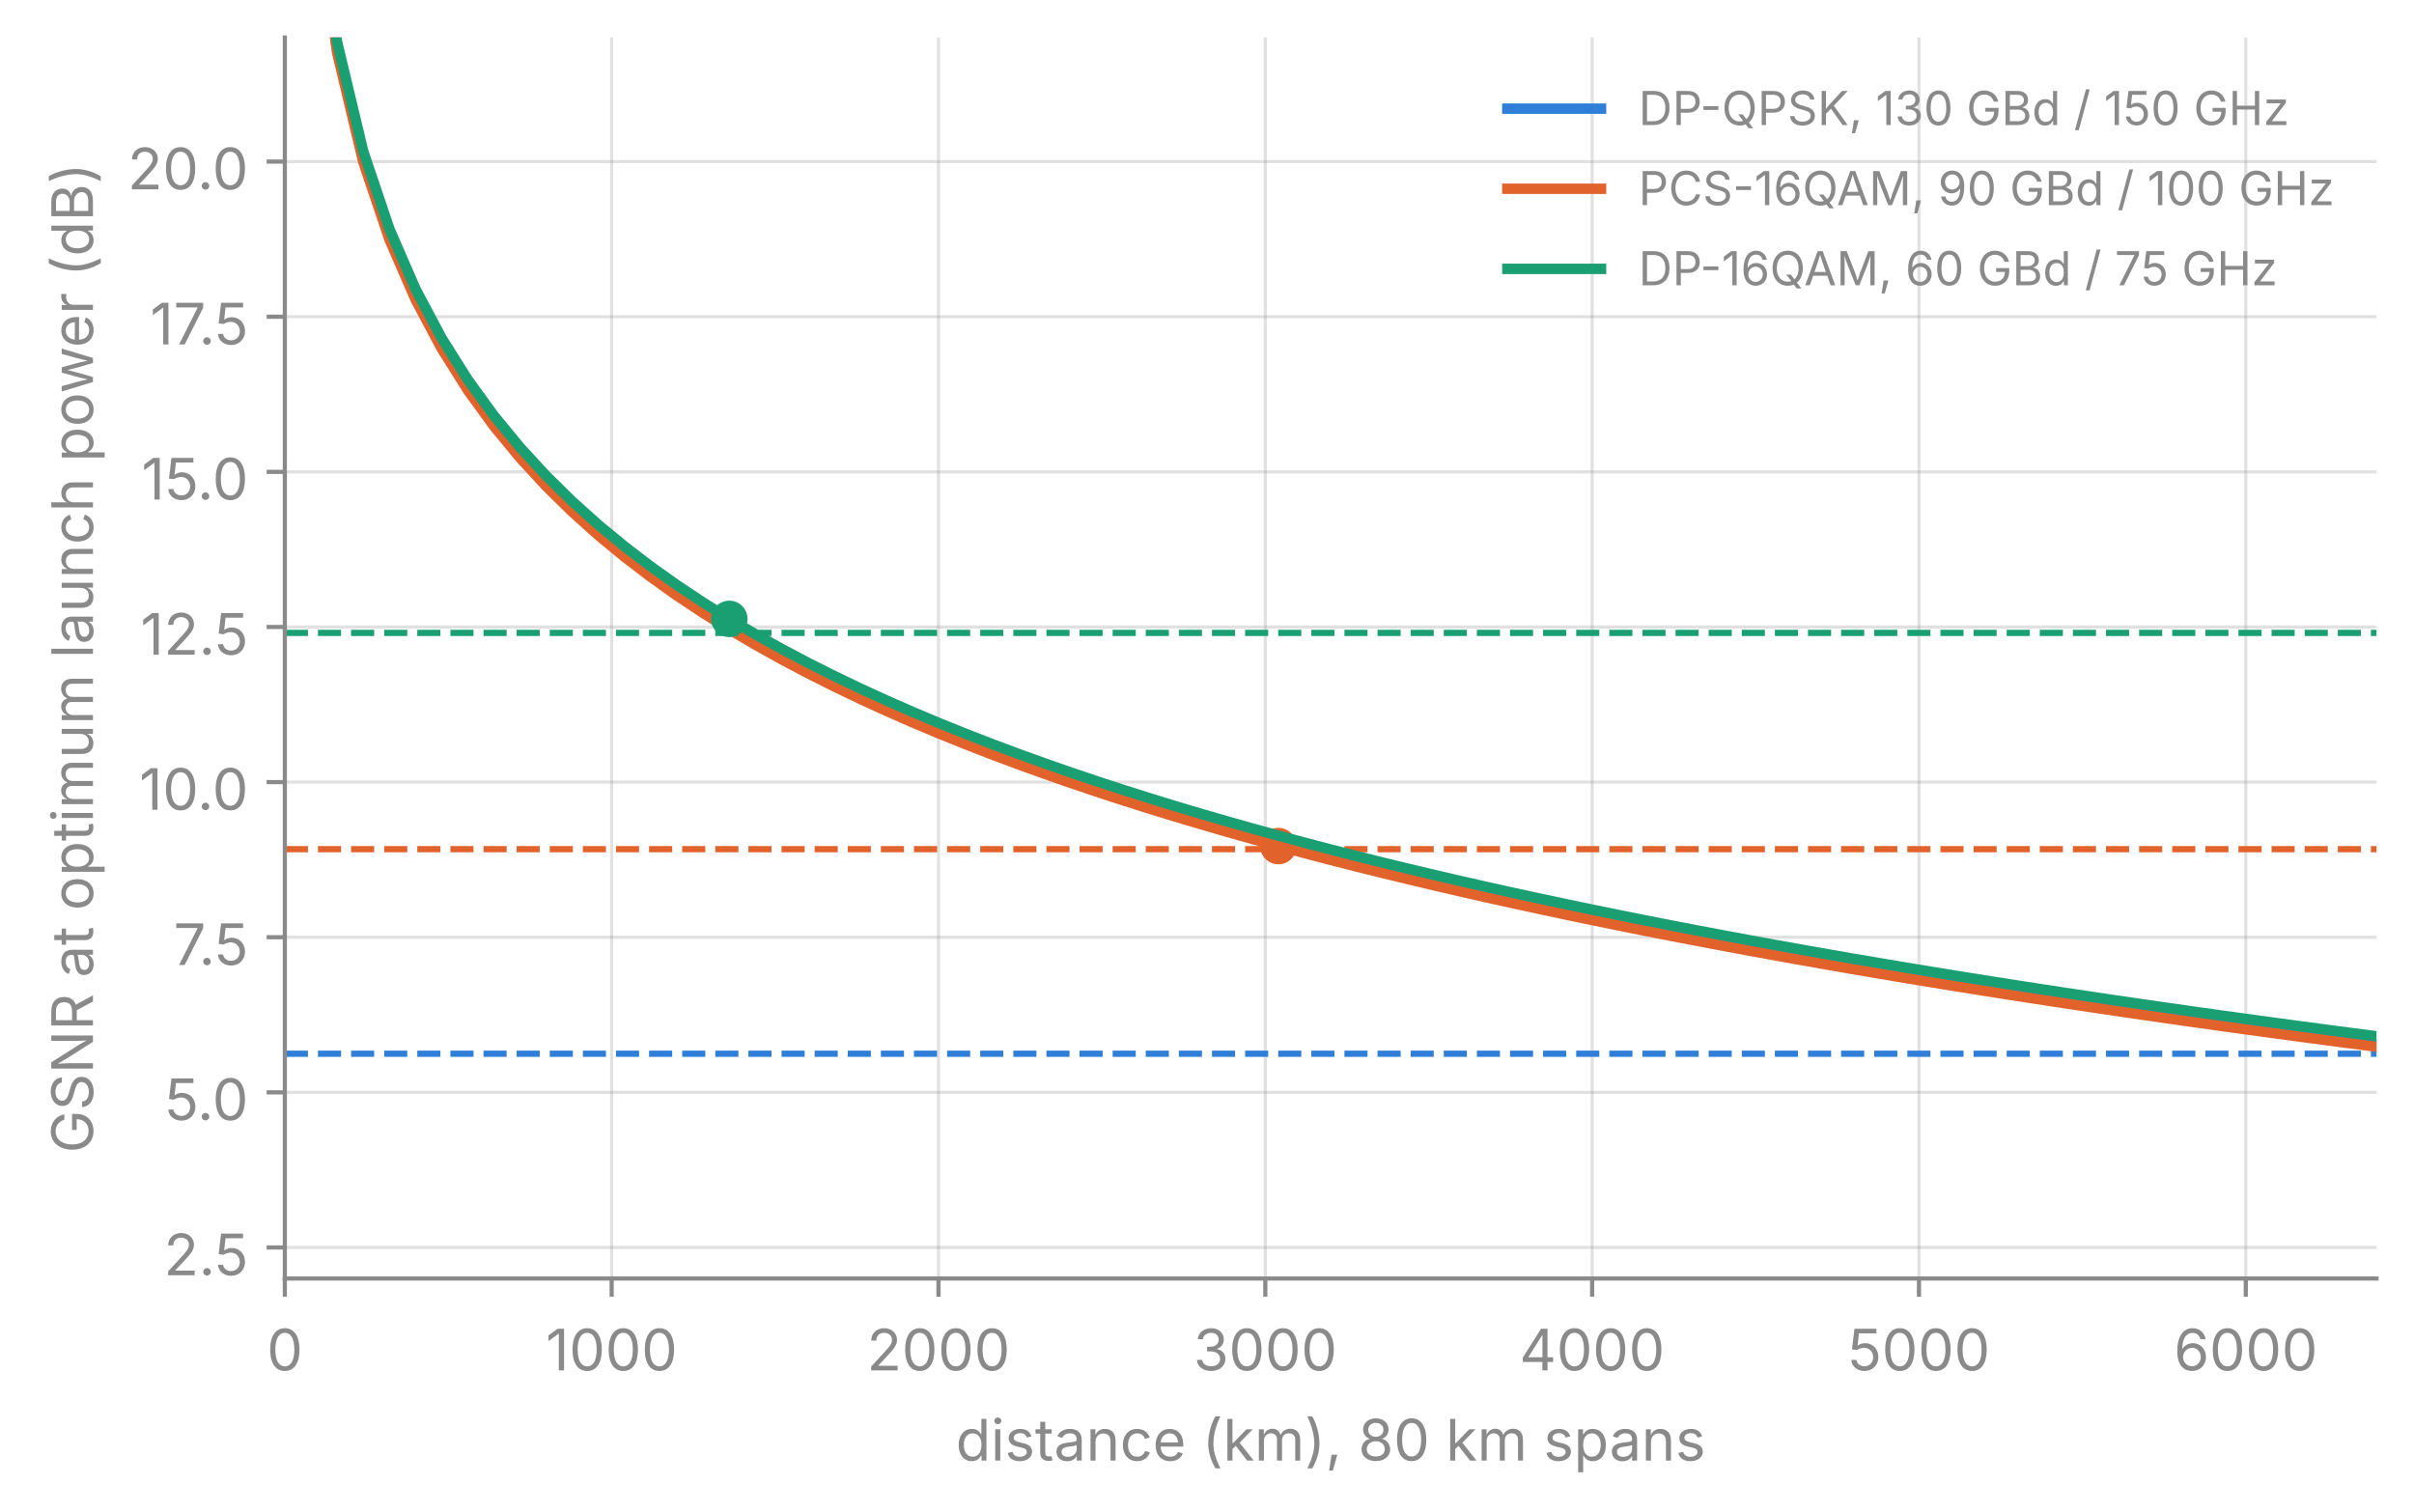
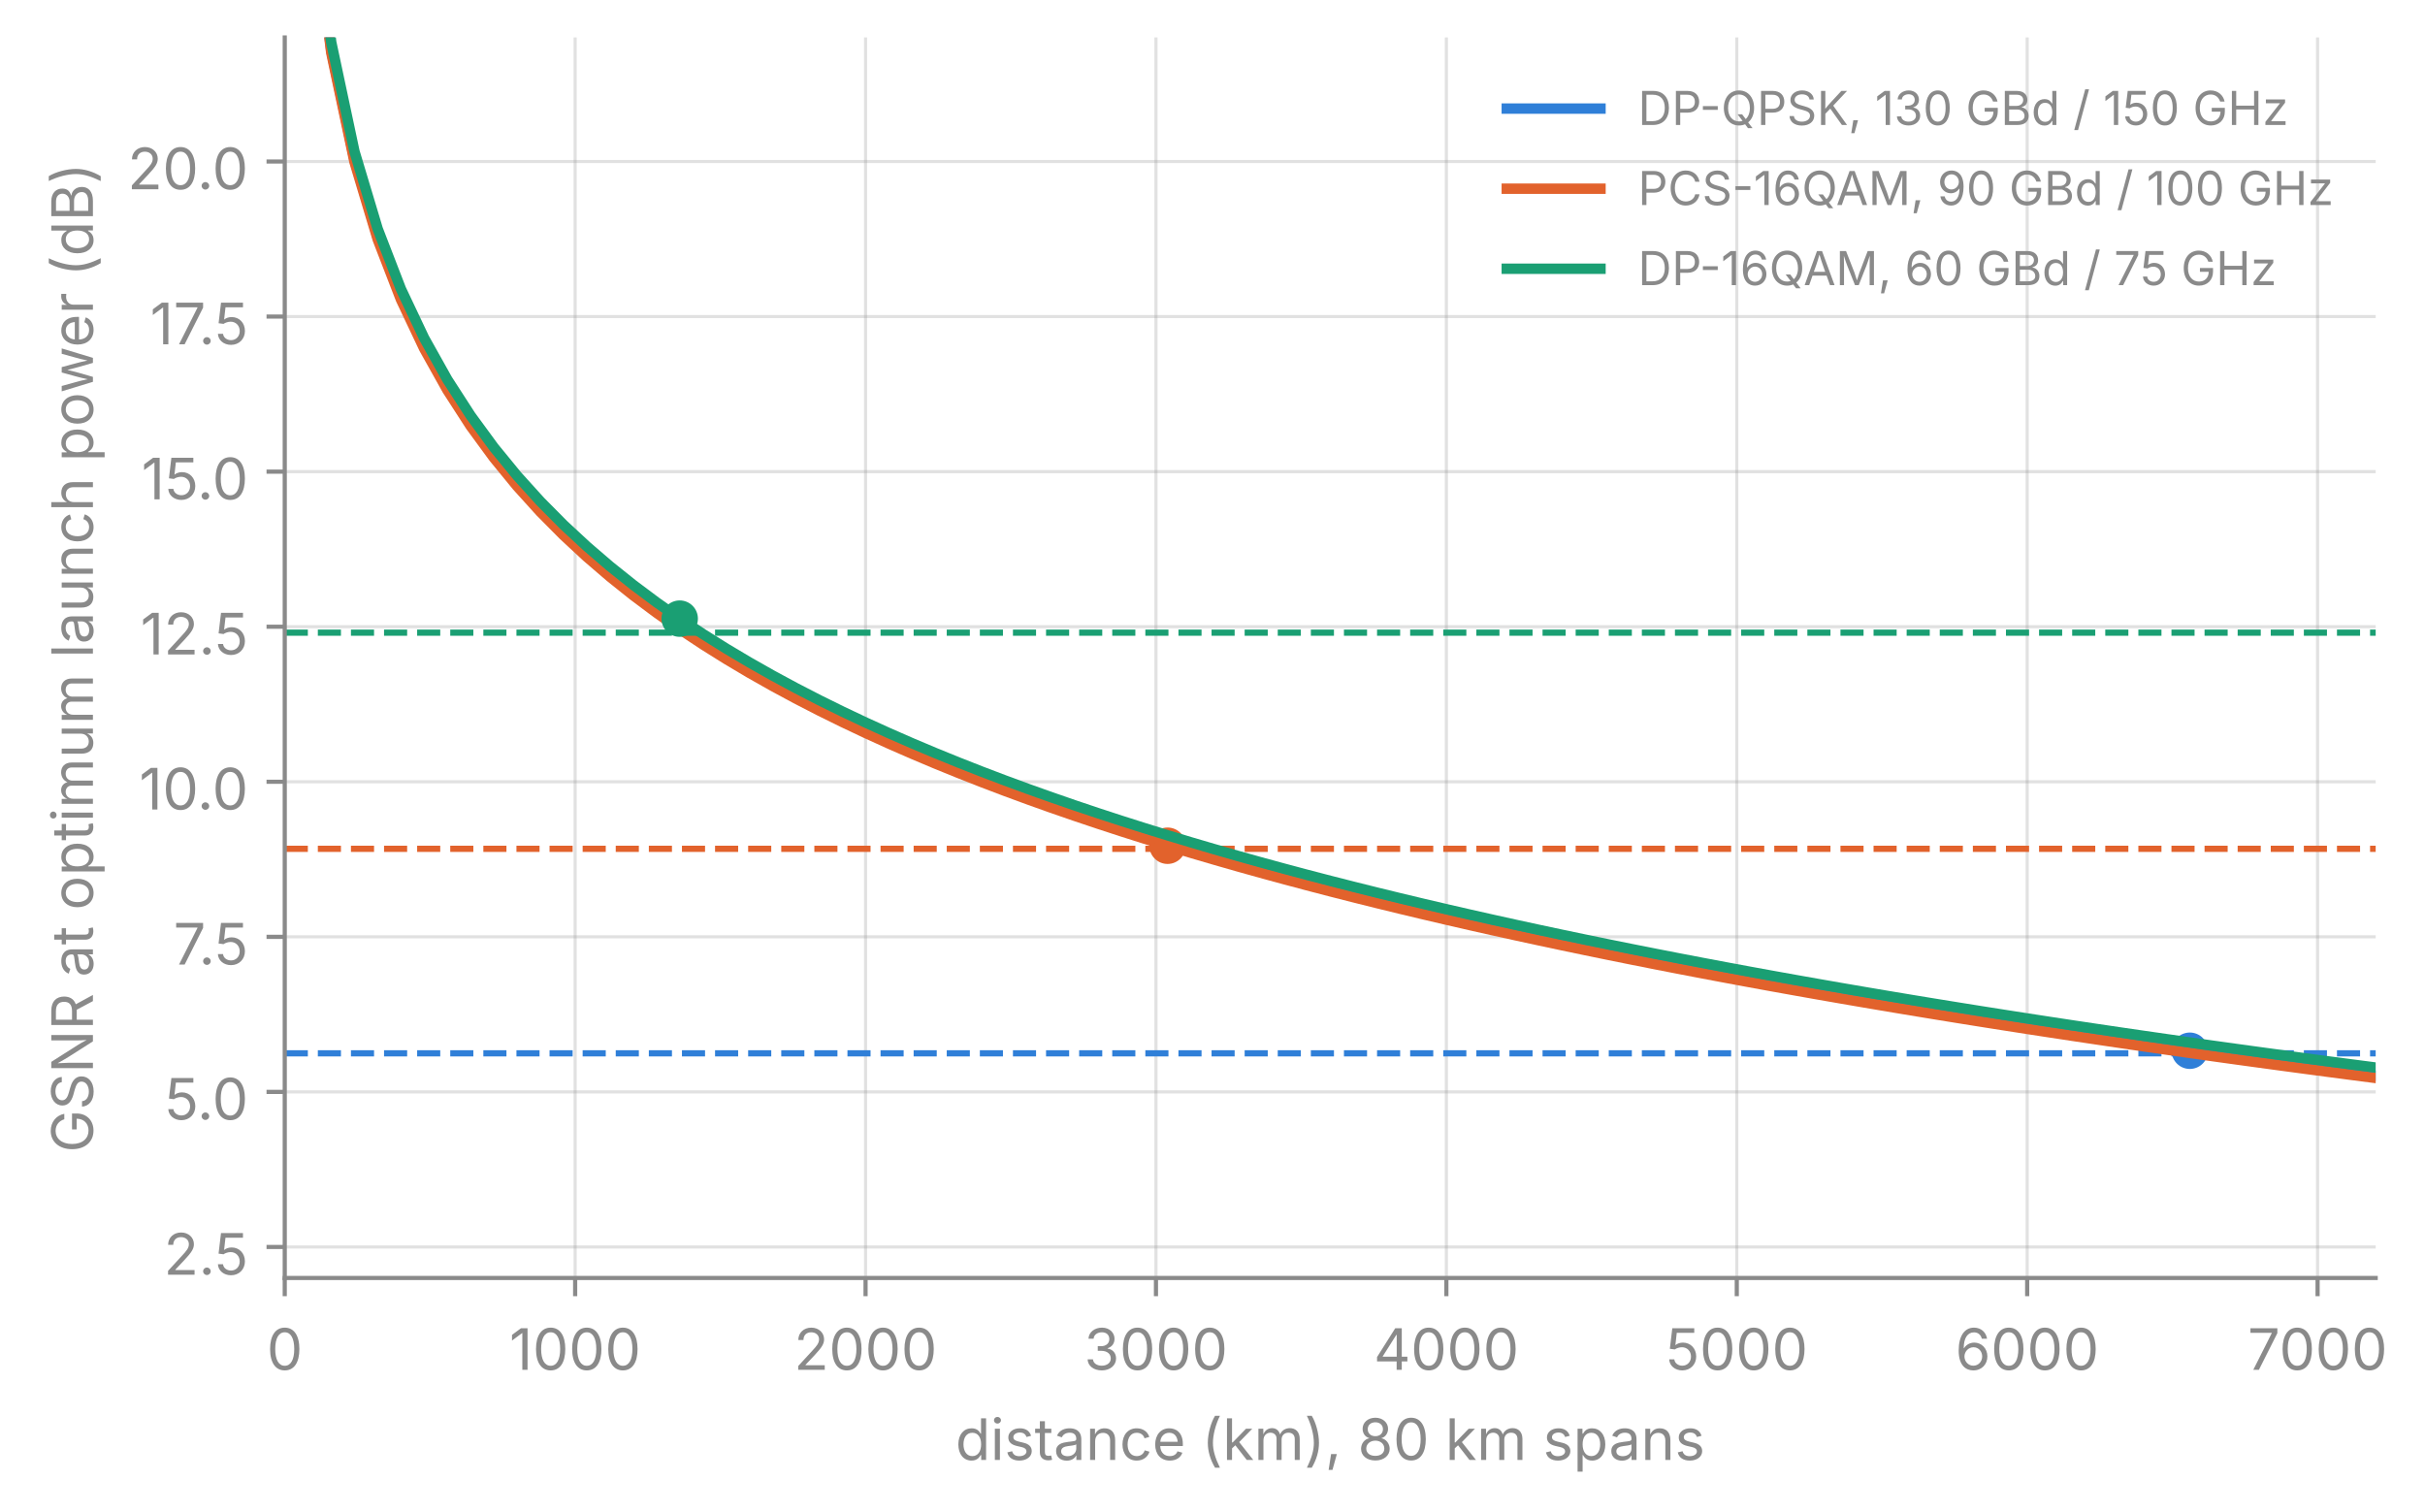
- <svg xmlns="http://www.w3.org/2000/svg" xmlns:xlink="http://www.w3.org/1999/xlink" width="463.671pt" height="290.411pt" viewBox="0 0 463.671 290.411" version="1.1">
+ <svg xmlns="http://www.w3.org/2000/svg" xmlns:xlink="http://www.w3.org/1999/xlink" width="465.948pt" height="290.411pt" viewBox="0 0 465.948 290.411" version="1.1">
  <defs>
    <style type="text/css">*{stroke-linejoin: round; stroke-linecap: butt}</style>
  </defs>
  <g id="figure_1">
    <g id="patch_1">
-       <path d="M 0 290.411  L 463.671 290.411  L 463.671 0  L 0 0  L 0 290.411  z " style="fill: none" />
+       <path d="M 0 290.411  L 465.948 290.411  L 465.948 0  L 0 0  L 0 290.411  z " style="fill: none" />
    </g>
    <g id="axes_1">
      <g id="patch_2">
        <path d="M 54.711 245.592  L 456.471 245.592  L 456.471 7.2  L 54.711 7.2  L 54.711 245.592  z " style="fill: none" />
      </g>
      <g id="matplotlib.axis_1">
        <g id="xtick_1">
          <g id="line2d_1">
            <path d="M 54.711 245.592  L 54.711 7.2  " clip-path="url(#pef7d562d08)" style="fill: none; stroke: #8a8a8a; stroke-opacity: 0.25; stroke-width: 0.6; stroke-linecap: square" />
          </g>
          <g id="line2d_2">
            <defs>
              <path id="m0fb59c17a6" d="M 0 0  L 0 3.5  " style="stroke: #8a8a8a; stroke-width: 0.8" />
            </defs>
            <g>
              <use xlink:href="#m0fb59c17a6" x="54.711" y="245.592" style="fill: #8a8a8a; stroke: #8a8a8a; stroke-width: 0.8" />
            </g>
          </g>
          <g id="text_1">
            <text style="font-size: 11px; font-family: 'Inter', 'DejaVu Sans', 'Bitstream Vera Sans', 'Computer Modern Sans Serif', 'Lucida Grande', 'Verdana', 'Geneva', 'Lucid', 'Arial', 'Helvetica', 'Avant Garde', sans-serif; text-anchor: middle; fill: #8a8a8a" x="54.711" y="263.248" transform="rotate(-0 54.71098 263.2482)">0</text>
          </g>
        </g>
        <g id="xtick_2">
          <g id="line2d_3">
-             <path d="M 117.486 245.592  L 117.486 7.2  " clip-path="url(#pef7d562d08)" style="fill: none; stroke: #8a8a8a; stroke-opacity: 0.25; stroke-width: 0.6; stroke-linecap: square" />
+             <path d="M 110.511 245.592  L 110.511 7.2  " clip-path="url(#pef7d562d08)" style="fill: none; stroke: #8a8a8a; stroke-opacity: 0.25; stroke-width: 0.6; stroke-linecap: square" />
          </g>
          <g id="line2d_4">
            <g>
-               <use xlink:href="#m0fb59c17a6" x="117.486" y="245.592" style="fill: #8a8a8a; stroke: #8a8a8a; stroke-width: 0.8" />
+               <use xlink:href="#m0fb59c17a6" x="110.511" y="245.592" style="fill: #8a8a8a; stroke: #8a8a8a; stroke-width: 0.8" />
            </g>
          </g>
          <g id="text_2">
-             <text style="font-size: 11px; font-family: 'Inter', 'DejaVu Sans', 'Bitstream Vera Sans', 'Computer Modern Sans Serif', 'Lucida Grande', 'Verdana', 'Geneva', 'Lucid', 'Arial', 'Helvetica', 'Avant Garde', sans-serif; text-anchor: middle; fill: #8a8a8a" x="117.486" y="263.248" transform="rotate(-0 117.486 263.2482)">1000</text>
+             <text style="font-size: 11px; font-family: 'Inter', 'DejaVu Sans', 'Bitstream Vera Sans', 'Computer Modern Sans Serif', 'Lucida Grande', 'Verdana', 'Geneva', 'Lucid', 'Arial', 'Helvetica', 'Avant Garde', sans-serif; text-anchor: middle; fill: #8a8a8a" x="110.511" y="263.248" transform="rotate(-0 110.511 263.2482)">1000</text>
          </g>
        </g>
        <g id="xtick_3">
          <g id="line2d_5">
-             <path d="M 180.261 245.592  L 180.261 7.2  " clip-path="url(#pef7d562d08)" style="fill: none; stroke: #8a8a8a; stroke-opacity: 0.25; stroke-width: 0.6; stroke-linecap: square" />
+             <path d="M 166.311 245.592  L 166.311 7.2  " clip-path="url(#pef7d562d08)" style="fill: none; stroke: #8a8a8a; stroke-opacity: 0.25; stroke-width: 0.6; stroke-linecap: square" />
          </g>
          <g id="line2d_6">
            <g>
-               <use xlink:href="#m0fb59c17a6" x="180.261" y="245.592" style="fill: #8a8a8a; stroke: #8a8a8a; stroke-width: 0.8" />
+               <use xlink:href="#m0fb59c17a6" x="166.311" y="245.592" style="fill: #8a8a8a; stroke: #8a8a8a; stroke-width: 0.8" />
            </g>
          </g>
          <g id="text_3">
-             <text style="font-size: 11px; font-family: 'Inter', 'DejaVu Sans', 'Bitstream Vera Sans', 'Computer Modern Sans Serif', 'Lucida Grande', 'Verdana', 'Geneva', 'Lucid', 'Arial', 'Helvetica', 'Avant Garde', sans-serif; text-anchor: middle; fill: #8a8a8a" x="180.261" y="263.248" transform="rotate(-0 180.261 263.2482)">2000</text>
+             <text style="font-size: 11px; font-family: 'Inter', 'DejaVu Sans', 'Bitstream Vera Sans', 'Computer Modern Sans Serif', 'Lucida Grande', 'Verdana', 'Geneva', 'Lucid', 'Arial', 'Helvetica', 'Avant Garde', sans-serif; text-anchor: middle; fill: #8a8a8a" x="166.311" y="263.248" transform="rotate(-0 166.311 263.2482)">2000</text>
          </g>
        </g>
        <g id="xtick_4">
          <g id="line2d_7">
-             <path d="M 243.036 245.592  L 243.036 7.2  " clip-path="url(#pef7d562d08)" style="fill: none; stroke: #8a8a8a; stroke-opacity: 0.25; stroke-width: 0.6; stroke-linecap: square" />
+             <path d="M 222.111 245.592  L 222.111 7.2  " clip-path="url(#pef7d562d08)" style="fill: none; stroke: #8a8a8a; stroke-opacity: 0.25; stroke-width: 0.6; stroke-linecap: square" />
          </g>
          <g id="line2d_8">
            <g>
-               <use xlink:href="#m0fb59c17a6" x="243.036" y="245.592" style="fill: #8a8a8a; stroke: #8a8a8a; stroke-width: 0.8" />
+               <use xlink:href="#m0fb59c17a6" x="222.111" y="245.592" style="fill: #8a8a8a; stroke: #8a8a8a; stroke-width: 0.8" />
            </g>
          </g>
          <g id="text_4">
-             <text style="font-size: 11px; font-family: 'Inter', 'DejaVu Sans', 'Bitstream Vera Sans', 'Computer Modern Sans Serif', 'Lucida Grande', 'Verdana', 'Geneva', 'Lucid', 'Arial', 'Helvetica', 'Avant Garde', sans-serif; text-anchor: middle; fill: #8a8a8a" x="243.036" y="263.248" transform="rotate(-0 243.036 263.2482)">3000</text>
+             <text style="font-size: 11px; font-family: 'Inter', 'DejaVu Sans', 'Bitstream Vera Sans', 'Computer Modern Sans Serif', 'Lucida Grande', 'Verdana', 'Geneva', 'Lucid', 'Arial', 'Helvetica', 'Avant Garde', sans-serif; text-anchor: middle; fill: #8a8a8a" x="222.111" y="263.248" transform="rotate(-0 222.111 263.2482)">3000</text>
          </g>
        </g>
        <g id="xtick_5">
          <g id="line2d_9">
-             <path d="M 305.811 245.592  L 305.811 7.2  " clip-path="url(#pef7d562d08)" style="fill: none; stroke: #8a8a8a; stroke-opacity: 0.25; stroke-width: 0.6; stroke-linecap: square" />
+             <path d="M 277.911 245.592  L 277.911 7.2  " clip-path="url(#pef7d562d08)" style="fill: none; stroke: #8a8a8a; stroke-opacity: 0.25; stroke-width: 0.6; stroke-linecap: square" />
          </g>
          <g id="line2d_10">
            <g>
-               <use xlink:href="#m0fb59c17a6" x="305.811" y="245.592" style="fill: #8a8a8a; stroke: #8a8a8a; stroke-width: 0.8" />
+               <use xlink:href="#m0fb59c17a6" x="277.911" y="245.592" style="fill: #8a8a8a; stroke: #8a8a8a; stroke-width: 0.8" />
            </g>
          </g>
          <g id="text_5">
-             <text style="font-size: 11px; font-family: 'Inter', 'DejaVu Sans', 'Bitstream Vera Sans', 'Computer Modern Sans Serif', 'Lucida Grande', 'Verdana', 'Geneva', 'Lucid', 'Arial', 'Helvetica', 'Avant Garde', sans-serif; text-anchor: middle; fill: #8a8a8a" x="305.811" y="263.248" transform="rotate(-0 305.811 263.2482)">4000</text>
+             <text style="font-size: 11px; font-family: 'Inter', 'DejaVu Sans', 'Bitstream Vera Sans', 'Computer Modern Sans Serif', 'Lucida Grande', 'Verdana', 'Geneva', 'Lucid', 'Arial', 'Helvetica', 'Avant Garde', sans-serif; text-anchor: middle; fill: #8a8a8a" x="277.911" y="263.248" transform="rotate(-0 277.911 263.2482)">4000</text>
          </g>
        </g>
        <g id="xtick_6">
          <g id="line2d_11">
-             <path d="M 368.586 245.592  L 368.586 7.2  " clip-path="url(#pef7d562d08)" style="fill: none; stroke: #8a8a8a; stroke-opacity: 0.25; stroke-width: 0.6; stroke-linecap: square" />
+             <path d="M 333.711 245.592  L 333.711 7.2  " clip-path="url(#pef7d562d08)" style="fill: none; stroke: #8a8a8a; stroke-opacity: 0.25; stroke-width: 0.6; stroke-linecap: square" />
          </g>
          <g id="line2d_12">
            <g>
-               <use xlink:href="#m0fb59c17a6" x="368.586" y="245.592" style="fill: #8a8a8a; stroke: #8a8a8a; stroke-width: 0.8" />
+               <use xlink:href="#m0fb59c17a6" x="333.711" y="245.592" style="fill: #8a8a8a; stroke: #8a8a8a; stroke-width: 0.8" />
            </g>
          </g>
          <g id="text_6">
-             <text style="font-size: 11px; font-family: 'Inter', 'DejaVu Sans', 'Bitstream Vera Sans', 'Computer Modern Sans Serif', 'Lucida Grande', 'Verdana', 'Geneva', 'Lucid', 'Arial', 'Helvetica', 'Avant Garde', sans-serif; text-anchor: middle; fill: #8a8a8a" x="368.586" y="263.248" transform="rotate(-0 368.586 263.2482)">5000</text>
+             <text style="font-size: 11px; font-family: 'Inter', 'DejaVu Sans', 'Bitstream Vera Sans', 'Computer Modern Sans Serif', 'Lucida Grande', 'Verdana', 'Geneva', 'Lucid', 'Arial', 'Helvetica', 'Avant Garde', sans-serif; text-anchor: middle; fill: #8a8a8a" x="333.711" y="263.248" transform="rotate(-0 333.711 263.2482)">5000</text>
          </g>
        </g>
        <g id="xtick_7">
          <g id="line2d_13">
-             <path d="M 431.361 245.592  L 431.361 7.2  " clip-path="url(#pef7d562d08)" style="fill: none; stroke: #8a8a8a; stroke-opacity: 0.25; stroke-width: 0.6; stroke-linecap: square" />
+             <path d="M 389.511 245.592  L 389.511 7.2  " clip-path="url(#pef7d562d08)" style="fill: none; stroke: #8a8a8a; stroke-opacity: 0.25; stroke-width: 0.6; stroke-linecap: square" />
          </g>
          <g id="line2d_14">
            <g>
-               <use xlink:href="#m0fb59c17a6" x="431.361" y="245.592" style="fill: #8a8a8a; stroke: #8a8a8a; stroke-width: 0.8" />
+               <use xlink:href="#m0fb59c17a6" x="389.511" y="245.592" style="fill: #8a8a8a; stroke: #8a8a8a; stroke-width: 0.8" />
            </g>
          </g>
          <g id="text_7">
-             <text style="font-size: 11px; font-family: 'Inter', 'DejaVu Sans', 'Bitstream Vera Sans', 'Computer Modern Sans Serif', 'Lucida Grande', 'Verdana', 'Geneva', 'Lucid', 'Arial', 'Helvetica', 'Avant Garde', sans-serif; text-anchor: middle; fill: #8a8a8a" x="431.361" y="263.248" transform="rotate(-0 431.361 263.2482)">6000</text>
-           </g>
-         </g>
-         <g id="text_8">
+             <text style="font-size: 11px; font-family: 'Inter', 'DejaVu Sans', 'Bitstream Vera Sans', 'Computer Modern Sans Serif', 'Lucida Grande', 'Verdana', 'Geneva', 'Lucid', 'Arial', 'Helvetica', 'Avant Garde', sans-serif; text-anchor: middle; fill: #8a8a8a" x="389.511" y="263.248" transform="rotate(-0 389.511 263.2482)">6000</text>
+           </g>
+         </g>
+         <g id="xtick_8">
+           <g id="line2d_15">
+             <path d="M 445.311 245.592  L 445.311 7.2  " clip-path="url(#pef7d562d08)" style="fill: none; stroke: #8a8a8a; stroke-opacity: 0.25; stroke-width: 0.6; stroke-linecap: square" />
+           </g>
+           <g id="line2d_16">
+             <g>
+               <use xlink:href="#m0fb59c17a6" x="445.311" y="245.592" style="fill: #8a8a8a; stroke: #8a8a8a; stroke-width: 0.8" />
+             </g>
+           </g>
+           <g id="text_8">
+             <text style="font-size: 11px; font-family: 'Inter', 'DejaVu Sans', 'Bitstream Vera Sans', 'Computer Modern Sans Serif', 'Lucida Grande', 'Verdana', 'Geneva', 'Lucid', 'Arial', 'Helvetica', 'Avant Garde', sans-serif; text-anchor: middle; fill: #8a8a8a" x="445.311" y="263.248" transform="rotate(-0 445.311 263.2482)">7000</text>
+           </g>
+         </g>
+         <g id="text_9">
          <text style="font-size: 11px; font-family: 'Inter', 'DejaVu Sans', 'Bitstream Vera Sans', 'Computer Modern Sans Serif', 'Lucida Grande', 'Verdana', 'Geneva', 'Lucid', 'Arial', 'Helvetica', 'Avant Garde', sans-serif; text-anchor: middle; fill: #8a8a8a" x="255.591" y="280.558" transform="rotate(-0 255.591 280.5578)">distance (km), 80 km spans</text>
        </g>
      </g>
      <g id="matplotlib.axis_2">
        <g id="ytick_1">
-           <g id="line2d_15">
+           <g id="line2d_17">
            <path d="M 54.711 239.632  L 456.471 239.632  " clip-path="url(#pef7d562d08)" style="fill: none; stroke: #8a8a8a; stroke-opacity: 0.25; stroke-width: 0.6; stroke-linecap: square" />
          </g>
-           <g id="line2d_16">
+           <g id="line2d_18">
            <defs>
              <path id="m791decf18e" d="M 0 0  L -3.5 0  " style="stroke: #8a8a8a; stroke-width: 0.8" />
            </defs>
            <g>
              <use xlink:href="#m791decf18e" x="54.711" y="239.632" style="fill: #8a8a8a; stroke: #8a8a8a; stroke-width: 0.8" />
            </g>
          </g>
-           <g id="text_9">
+           <g id="text_10">
            <text style="font-size: 11px; font-family: 'Inter', 'DejaVu Sans', 'Bitstream Vera Sans', 'Computer Modern Sans Serif', 'Lucida Grande', 'Verdana', 'Geneva', 'Lucid', 'Arial', 'Helvetica', 'Avant Garde', sans-serif; text-anchor: end; fill: #8a8a8a" x="47.711" y="244.96" transform="rotate(-0 47.71098 244.9603)">2.5</text>
          </g>
        </g>
        <g id="ytick_2">
-           <g id="line2d_17">
+           <g id="line2d_19">
            <path d="M 54.711 209.833  L 456.471 209.833  " clip-path="url(#pef7d562d08)" style="fill: none; stroke: #8a8a8a; stroke-opacity: 0.25; stroke-width: 0.6; stroke-linecap: square" />
          </g>
-           <g id="line2d_18">
+           <g id="line2d_20">
            <g>
              <use xlink:href="#m791decf18e" x="54.711" y="209.833" style="fill: #8a8a8a; stroke: #8a8a8a; stroke-width: 0.8" />
            </g>
          </g>
-           <g id="text_10">
+           <g id="text_11">
            <text style="font-size: 11px; font-family: 'Inter', 'DejaVu Sans', 'Bitstream Vera Sans', 'Computer Modern Sans Serif', 'Lucida Grande', 'Verdana', 'Geneva', 'Lucid', 'Arial', 'Helvetica', 'Avant Garde', sans-serif; text-anchor: end; fill: #8a8a8a" x="47.711" y="215.161" transform="rotate(-0 47.71098 215.1613)">5.0</text>
          </g>
        </g>
        <g id="ytick_3">
-           <g id="line2d_19">
+           <g id="line2d_21">
            <path d="M 54.711 180.034  L 456.471 180.034  " clip-path="url(#pef7d562d08)" style="fill: none; stroke: #8a8a8a; stroke-opacity: 0.25; stroke-width: 0.6; stroke-linecap: square" />
          </g>
-           <g id="line2d_20">
+           <g id="line2d_22">
            <g>
              <use xlink:href="#m791decf18e" x="54.711" y="180.034" style="fill: #8a8a8a; stroke: #8a8a8a; stroke-width: 0.8" />
            </g>
          </g>
-           <g id="text_11">
+           <g id="text_12">
            <text style="font-size: 11px; font-family: 'Inter', 'DejaVu Sans', 'Bitstream Vera Sans', 'Computer Modern Sans Serif', 'Lucida Grande', 'Verdana', 'Geneva', 'Lucid', 'Arial', 'Helvetica', 'Avant Garde', sans-serif; text-anchor: end; fill: #8a8a8a" x="47.711" y="185.362" transform="rotate(-0 47.71098 185.3623)">7.5</text>
          </g>
        </g>
        <g id="ytick_4">
-           <g id="line2d_21">
+           <g id="line2d_23">
            <path d="M 54.711 150.235  L 456.471 150.235  " clip-path="url(#pef7d562d08)" style="fill: none; stroke: #8a8a8a; stroke-opacity: 0.25; stroke-width: 0.6; stroke-linecap: square" />
          </g>
-           <g id="line2d_22">
+           <g id="line2d_24">
            <g>
              <use xlink:href="#m791decf18e" x="54.711" y="150.235" style="fill: #8a8a8a; stroke: #8a8a8a; stroke-width: 0.8" />
            </g>
          </g>
-           <g id="text_12">
+           <g id="text_13">
            <text style="font-size: 11px; font-family: 'Inter', 'DejaVu Sans', 'Bitstream Vera Sans', 'Computer Modern Sans Serif', 'Lucida Grande', 'Verdana', 'Geneva', 'Lucid', 'Arial', 'Helvetica', 'Avant Garde', sans-serif; text-anchor: end; fill: #8a8a8a" x="47.711" y="155.563" transform="rotate(-0 47.71098 155.5633)">10.0</text>
          </g>
        </g>
        <g id="ytick_5">
-           <g id="line2d_23">
+           <g id="line2d_25">
            <path d="M 54.711 120.436  L 456.471 120.436  " clip-path="url(#pef7d562d08)" style="fill: none; stroke: #8a8a8a; stroke-opacity: 0.25; stroke-width: 0.6; stroke-linecap: square" />
          </g>
-           <g id="line2d_24">
+           <g id="line2d_26">
            <g>
              <use xlink:href="#m791decf18e" x="54.711" y="120.436" style="fill: #8a8a8a; stroke: #8a8a8a; stroke-width: 0.8" />
            </g>
          </g>
-           <g id="text_13">
+           <g id="text_14">
            <text style="font-size: 11px; font-family: 'Inter', 'DejaVu Sans', 'Bitstream Vera Sans', 'Computer Modern Sans Serif', 'Lucida Grande', 'Verdana', 'Geneva', 'Lucid', 'Arial', 'Helvetica', 'Avant Garde', sans-serif; text-anchor: end; fill: #8a8a8a" x="47.711" y="125.764" transform="rotate(-0 47.71098 125.7643)">12.5</text>
          </g>
        </g>
        <g id="ytick_6">
-           <g id="line2d_25">
+           <g id="line2d_27">
            <path d="M 54.711 90.637  L 456.471 90.637  " clip-path="url(#pef7d562d08)" style="fill: none; stroke: #8a8a8a; stroke-opacity: 0.25; stroke-width: 0.6; stroke-linecap: square" />
          </g>
-           <g id="line2d_26">
+           <g id="line2d_28">
            <g>
              <use xlink:href="#m791decf18e" x="54.711" y="90.637" style="fill: #8a8a8a; stroke: #8a8a8a; stroke-width: 0.8" />
            </g>
          </g>
-           <g id="text_14">
+           <g id="text_15">
            <text style="font-size: 11px; font-family: 'Inter', 'DejaVu Sans', 'Bitstream Vera Sans', 'Computer Modern Sans Serif', 'Lucida Grande', 'Verdana', 'Geneva', 'Lucid', 'Arial', 'Helvetica', 'Avant Garde', sans-serif; text-anchor: end; fill: #8a8a8a" x="47.711" y="95.965" transform="rotate(-0 47.71098 95.96533)">15.0</text>
          </g>
        </g>
        <g id="ytick_7">
-           <g id="line2d_27">
+           <g id="line2d_29">
            <path d="M 54.711 60.838  L 456.471 60.838  " clip-path="url(#pef7d562d08)" style="fill: none; stroke: #8a8a8a; stroke-opacity: 0.25; stroke-width: 0.6; stroke-linecap: square" />
          </g>
-           <g id="line2d_28">
+           <g id="line2d_30">
            <g>
              <use xlink:href="#m791decf18e" x="54.711" y="60.838" style="fill: #8a8a8a; stroke: #8a8a8a; stroke-width: 0.8" />
            </g>
          </g>
-           <g id="text_15">
+           <g id="text_16">
            <text style="font-size: 11px; font-family: 'Inter', 'DejaVu Sans', 'Bitstream Vera Sans', 'Computer Modern Sans Serif', 'Lucida Grande', 'Verdana', 'Geneva', 'Lucid', 'Arial', 'Helvetica', 'Avant Garde', sans-serif; text-anchor: end; fill: #8a8a8a" x="47.711" y="66.166" transform="rotate(-0 47.71098 66.16633)">17.5</text>
          </g>
        </g>
        <g id="ytick_8">
-           <g id="line2d_29">
+           <g id="line2d_31">
            <path d="M 54.711 31.039  L 456.471 31.039  " clip-path="url(#pef7d562d08)" style="fill: none; stroke: #8a8a8a; stroke-opacity: 0.25; stroke-width: 0.6; stroke-linecap: square" />
          </g>
-           <g id="line2d_30">
+           <g id="line2d_32">
            <g>
              <use xlink:href="#m791decf18e" x="54.711" y="31.039" style="fill: #8a8a8a; stroke: #8a8a8a; stroke-width: 0.8" />
            </g>
          </g>
-           <g id="text_16">
+           <g id="text_17">
            <text style="font-size: 11px; font-family: 'Inter', 'DejaVu Sans', 'Bitstream Vera Sans', 'Computer Modern Sans Serif', 'Lucida Grande', 'Verdana', 'Geneva', 'Lucid', 'Arial', 'Helvetica', 'Avant Garde', sans-serif; text-anchor: end; fill: #8a8a8a" x="47.711" y="36.367" transform="rotate(-0 47.71098 36.36733)">20.0</text>
          </g>
        </g>
-         <g id="text_17">
+         <g id="text_18">
          <text style="font-size: 11px; font-family: 'Inter', 'DejaVu Sans', 'Bitstream Vera Sans', 'Computer Modern Sans Serif', 'Lucida Grande', 'Verdana', 'Geneva', 'Lucid', 'Arial', 'Helvetica', 'Avant Garde', sans-serif; text-anchor: middle; fill: #8a8a8a" x="17.856" y="126.396" transform="rotate(-90 17.85625 126.396)">GSNR at optimum launch power (dB)</text>
        </g>
      </g>
-       <g id="line2d_31">
-         <path d="M 63.259 -1  L 64.755 9.686  L 69.777 30.676  L 74.799 45.568  L 79.821 57.119  L 84.843 66.557  L 89.865 74.537  L 94.887 81.449  L 99.909 87.547  L 104.931 93.001  L 109.953 97.935  L 114.975 102.439  L 119.997 106.582  L 125.019 110.419  L 130.041 113.99  L 135.063 117.331  L 140.085 120.469  L 145.107 123.428  L 150.129 126.227  L 155.151 128.882  L 160.173 131.408  L 165.195 133.816  L 170.217 136.117  L 175.239 138.32  L 180.261 140.434  L 185.283 142.464  L 190.305 144.418  L 195.327 146.3  L 200.349 148.117  L 205.371 149.872  L 210.393 151.569  L 215.415 153.213  L 220.437 154.806  L 225.459 156.351  L 230.481 157.851  L 235.503 159.31  L 240.525 160.728  L 245.547 162.109  L 250.569 163.453  L 255.591 164.764  L 260.613 166.042  L 265.635 167.29  L 270.657 168.508  L 275.679 169.698  L 280.701 170.861  L 285.723 171.999  L 290.745 173.112  L 295.767 174.202  L 300.789 175.269  L 305.811 176.315  L 310.833 177.34  L 315.855 178.345  L 320.877 179.332  L 325.899 180.299  L 330.921 181.249  L 335.943 182.182  L 340.965 183.098  L 345.987 183.998  L 351.009 184.883  L 356.031 185.753  L 361.053 186.609  L 366.075 187.451  L 371.097 188.279  L 376.119 189.094  L 381.141 189.897  L 386.163 190.687  L 391.185 191.466  L 396.207 192.232  L 401.229 192.988  L 406.251 193.733  L 411.273 194.467  L 416.295 195.191  L 421.317 195.905  L 426.339 196.61  L 431.361 197.305  L 436.383 197.99  L 441.405 198.667  L 446.427 199.335  L 451.449 199.994  L 456.471 200.645  " clip-path="url(#pef7d562d08)" style="fill: none; stroke: #2f7fd8; stroke-width: 2; stroke-linecap: square" />
-       </g>
-       <g id="line2d_32">
+       <g id="line2d_33">
+         <path d="M 62.31 -1  L 63.639 9.686  L 68.103 30.676  L 72.567 45.568  L 77.031 57.119  L 81.495 66.557  L 85.959 74.537  L 90.423 81.449  L 94.887 87.547  L 99.351 93.001  L 103.815 97.935  L 108.279 102.439  L 112.743 106.582  L 117.207 110.419  L 121.671 113.99  L 126.135 117.331  L 130.599 120.469  L 135.063 123.428  L 139.527 126.227  L 143.991 128.882  L 148.455 131.408  L 152.919 133.816  L 157.383 136.117  L 161.847 138.32  L 166.311 140.434  L 170.775 142.464  L 175.239 144.418  L 179.703 146.3  L 184.167 148.117  L 188.631 149.872  L 193.095 151.569  L 197.559 153.213  L 202.023 154.806  L 206.487 156.351  L 210.951 157.851  L 215.415 159.31  L 219.879 160.728  L 224.343 162.109  L 228.807 163.453  L 233.271 164.764  L 237.735 166.042  L 242.199 167.29  L 246.663 168.508  L 251.127 169.698  L 255.591 170.861  L 260.055 171.999  L 264.519 173.112  L 268.983 174.202  L 273.447 175.269  L 277.911 176.315  L 282.375 177.34  L 286.839 178.345  L 291.303 179.332  L 295.767 180.299  L 300.231 181.249  L 304.695 182.182  L 309.159 183.098  L 313.623 183.998  L 318.087 184.883  L 322.551 185.753  L 327.015 186.609  L 331.479 187.451  L 335.943 188.279  L 340.407 189.094  L 344.871 189.897  L 349.335 190.687  L 353.799 191.466  L 358.263 192.232  L 362.727 192.988  L 367.191 193.733  L 371.655 194.467  L 376.119 195.191  L 380.583 195.905  L 385.047 196.61  L 389.511 197.305  L 393.975 197.99  L 398.439 198.667  L 402.903 199.335  L 407.367 199.994  L 411.831 200.645  L 416.295 201.288  L 420.759 201.924  L 425.223 202.551  L 429.687 203.171  L 434.151 203.784  L 438.615 204.389  L 443.079 204.988  L 447.543 205.579  L 452.007 206.164  L 456.471 206.743  " clip-path="url(#pef7d562d08)" style="fill: none; stroke: #2f7fd8; stroke-width: 2; stroke-linecap: square" />
+       </g>
+       <g id="line2d_34">
        <path d="M 54.711 202.418  L 456.471 202.418  " clip-path="url(#pef7d562d08)" style="fill: none; stroke-dasharray: 4.44,1.92; stroke-dashoffset: 0; stroke: #2f7fd8; stroke-width: 1.2" />
      </g>
-       <g id="line2d_33">
+       <g id="line2d_35">
        <defs>
          <path id="mfb0a54b911" d="M 0 3  C 0.796 3 1.559 2.684 2.121 2.121  C 2.684 1.559 3 0.796 3 0  C 3 -0.796 2.684 -1.559 2.121 -2.121  C 1.559 -2.684 0.796 -3 0 -3  C -0.796 -3 -1.559 -2.684 -2.121 -2.121  C -2.684 -1.559 -3 -0.796 -3 0  C -3 0.796 -2.684 1.559 -2.121 2.121  C -1.559 2.684 -0.796 3 0 3  z " style="stroke: #2f7fd8" />
        </defs>
        <g clip-path="url(#pef7d562d08)">
-           <use xlink:href="#mfb0a54b911" x="466.515" y="201.924" style="fill: #2f7fd8; stroke: #2f7fd8" />
-         </g>
-       </g>
-       <g id="line2d_34">
-         <path d="M 63.201 -1  L 64.755 10.106  L 69.777 31.095  L 74.799 45.987  L 79.821 57.539  L 84.843 66.977  L 89.865 74.957  L 94.887 81.869  L 99.909 87.966  L 104.931 93.42  L 109.953 98.354  L 114.975 102.858  L 119.997 107.002  L 125.019 110.838  L 130.041 114.41  L 135.063 117.751  L 140.085 120.889  L 145.107 123.848  L 150.129 126.647  L 155.151 129.302  L 160.173 131.828  L 165.195 134.236  L 170.217 136.537  L 175.239 138.74  L 180.261 140.853  L 185.283 142.883  L 190.305 144.837  L 195.327 146.72  L 200.349 148.536  L 205.371 150.291  L 210.393 151.989  L 215.415 153.632  L 220.437 155.225  L 225.459 156.77  L 230.481 158.271  L 235.503 159.729  L 240.525 161.148  L 245.547 162.528  L 250.569 163.873  L 255.591 165.183  L 260.613 166.462  L 265.635 167.709  L 270.657 168.927  L 275.679 170.117  L 280.701 171.281  L 285.723 172.418  L 290.745 173.532  L 295.767 174.622  L 300.789 175.689  L 305.811 176.735  L 310.833 177.76  L 315.855 178.765  L 320.877 179.751  L 325.899 180.719  L 330.921 181.669  L 335.943 182.601  L 340.965 183.518  L 345.987 184.418  L 351.009 185.303  L 356.031 186.173  L 361.053 187.028  L 366.075 187.87  L 371.097 188.698  L 376.119 189.514  L 381.141 190.316  L 386.163 191.107  L 391.185 191.885  L 396.207 192.652  L 401.229 193.408  L 406.251 194.153  L 411.273 194.887  L 416.295 195.611  L 421.317 196.325  L 426.339 197.029  L 431.361 197.724  L 436.383 198.41  L 441.405 199.086  L 446.427 199.754  L 451.449 200.414  L 456.471 201.065  " clip-path="url(#pef7d562d08)" style="fill: none; stroke: #e2622c; stroke-width: 2; stroke-linecap: square" />
-       </g>
-       <g id="line2d_35">
+           <use xlink:href="#mfb0a54b911" x="420.759" y="201.924" style="fill: #2f7fd8; stroke: #2f7fd8" />
+         </g>
+       </g>
+       <g id="line2d_36">
+         <path d="M 62.257 -1  L 63.639 10.106  L 68.103 31.095  L 72.567 45.987  L 77.031 57.539  L 81.495 66.977  L 85.959 74.957  L 90.423 81.869  L 94.887 87.966  L 99.351 93.42  L 103.815 98.354  L 108.279 102.858  L 112.743 107.002  L 117.207 110.838  L 121.671 114.41  L 126.135 117.751  L 130.599 120.889  L 135.063 123.848  L 139.527 126.647  L 143.991 129.302  L 148.455 131.828  L 152.919 134.236  L 157.383 136.537  L 161.847 138.74  L 166.311 140.853  L 170.775 142.883  L 175.239 144.837  L 179.703 146.72  L 184.167 148.536  L 188.631 150.291  L 193.095 151.989  L 197.559 153.632  L 202.023 155.225  L 206.487 156.77  L 210.951 158.271  L 215.415 159.729  L 219.879 161.148  L 224.343 162.528  L 228.807 163.873  L 233.271 165.183  L 237.735 166.462  L 242.199 167.709  L 246.663 168.927  L 251.127 170.117  L 255.591 171.281  L 260.055 172.418  L 264.519 173.532  L 268.983 174.622  L 273.447 175.689  L 277.911 176.735  L 282.375 177.76  L 286.839 178.765  L 291.303 179.751  L 295.767 180.719  L 300.231 181.669  L 304.695 182.601  L 309.159 183.518  L 313.623 184.418  L 318.087 185.303  L 322.551 186.173  L 327.015 187.028  L 331.479 187.87  L 335.943 188.698  L 340.407 189.514  L 344.871 190.316  L 349.335 191.107  L 353.799 191.885  L 358.263 192.652  L 362.727 193.408  L 367.191 194.153  L 371.655 194.887  L 376.119 195.611  L 380.583 196.325  L 385.047 197.029  L 389.511 197.724  L 393.975 198.41  L 398.439 199.086  L 402.903 199.754  L 407.367 200.414  L 411.831 201.065  L 416.295 201.708  L 420.759 202.343  L 425.223 202.971  L 429.687 203.591  L 434.151 204.203  L 438.615 204.809  L 443.079 205.407  L 447.543 205.999  L 452.007 206.584  L 456.471 207.162  " clip-path="url(#pef7d562d08)" style="fill: none; stroke: #e2622c; stroke-width: 2; stroke-linecap: square" />
+       </g>
+       <g id="line2d_37">
        <path d="M 54.711 163.119  L 456.471 163.119  " clip-path="url(#pef7d562d08)" style="fill: none; stroke-dasharray: 4.44,1.92; stroke-dashoffset: 0; stroke: #e2622c; stroke-width: 1.2" />
      </g>
-       <g id="line2d_36">
+       <g id="line2d_38">
        <defs>
          <path id="m021299e3d6" d="M 0 3  C 0.796 3 1.559 2.684 2.121 2.121  C 2.684 1.559 3 0.796 3 0  C 3 -0.796 2.684 -1.559 2.121 -2.121  C 1.559 -2.684 0.796 -3 0 -3  C -0.796 -3 -1.559 -2.684 -2.121 -2.121  C -2.684 -1.559 -3 -0.796 -3 0  C -3 0.796 -2.684 1.559 -2.121 2.121  C -1.559 2.684 -0.796 3 0 3  z " style="stroke: #e2622c" />
        </defs>
        <g clip-path="url(#pef7d562d08)">
-           <use xlink:href="#m021299e3d6" x="245.547" y="162.528" style="fill: #e2622c; stroke: #e2622c" />
-         </g>
-       </g>
-       <g id="line2d_37">
-         <path d="M 63.481 -1  L 64.755 8.101  L 69.777 29.091  L 74.799 43.983  L 79.821 55.534  L 84.843 64.972  L 89.865 72.952  L 94.887 79.864  L 99.909 85.962  L 104.931 91.416  L 109.953 96.35  L 114.975 100.854  L 119.997 104.997  L 125.019 108.834  L 130.041 112.405  L 135.063 115.746  L 140.085 118.884  L 145.107 121.843  L 150.129 124.642  L 155.151 127.297  L 160.173 129.823  L 165.195 132.231  L 170.217 134.532  L 175.239 136.735  L 180.261 138.849  L 185.283 140.879  L 190.305 142.833  L 195.327 144.715  L 200.349 146.532  L 205.371 148.287  L 210.393 149.984  L 215.415 151.628  L 220.437 153.22  L 225.459 154.766  L 230.481 156.266  L 235.503 157.725  L 240.525 159.143  L 245.547 160.524  L 250.569 161.868  L 255.591 163.179  L 260.613 164.457  L 265.635 165.705  L 270.657 166.923  L 275.679 168.113  L 280.701 169.276  L 285.723 170.414  L 290.745 171.527  L 295.767 172.617  L 300.789 173.684  L 305.811 174.73  L 310.833 175.755  L 315.855 176.76  L 320.877 177.746  L 325.899 178.714  L 330.921 179.664  L 335.943 180.597  L 340.965 181.513  L 345.987 182.413  L 351.009 183.298  L 356.031 184.168  L 361.053 185.024  L 366.075 185.866  L 371.097 186.694  L 376.119 187.509  L 381.141 188.312  L 386.163 189.102  L 391.185 189.881  L 396.207 190.647  L 401.229 191.403  L 406.251 192.148  L 411.273 192.882  L 416.295 193.606  L 421.317 194.32  L 426.339 195.025  L 431.361 195.72  L 436.383 196.405  L 441.405 197.082  L 446.427 197.75  L 451.449 198.409  L 456.471 199.06  " clip-path="url(#pef7d562d08)" style="fill: none; stroke: #1a9f73; stroke-width: 2; stroke-linecap: square" />
-       </g>
-       <g id="line2d_38">
+           <use xlink:href="#m021299e3d6" x="224.343" y="162.528" style="fill: #e2622c; stroke: #e2622c" />
+         </g>
+       </g>
+       <g id="line2d_39">
+         <path d="M 62.507 -1  L 63.639 8.101  L 68.103 29.091  L 72.567 43.983  L 77.031 55.534  L 81.495 64.972  L 85.959 72.952  L 90.423 79.864  L 94.887 85.962  L 99.351 91.416  L 103.815 96.35  L 108.279 100.854  L 112.743 104.997  L 117.207 108.834  L 121.671 112.405  L 126.135 115.746  L 130.599 118.884  L 135.063 121.843  L 139.527 124.642  L 143.991 127.297  L 148.455 129.823  L 152.919 132.231  L 157.383 134.532  L 161.847 136.735  L 166.311 138.849  L 170.775 140.879  L 175.239 142.833  L 179.703 144.715  L 184.167 146.532  L 188.631 148.287  L 193.095 149.984  L 197.559 151.628  L 202.023 153.22  L 206.487 154.766  L 210.951 156.266  L 215.415 157.725  L 219.879 159.143  L 224.343 160.524  L 228.807 161.868  L 233.271 163.179  L 237.735 164.457  L 242.199 165.705  L 246.663 166.923  L 251.127 168.113  L 255.591 169.276  L 260.055 170.414  L 264.519 171.527  L 268.983 172.617  L 273.447 173.684  L 277.911 174.73  L 282.375 175.755  L 286.839 176.76  L 291.303 177.746  L 295.767 178.714  L 300.231 179.664  L 304.695 180.597  L 309.159 181.513  L 313.623 182.413  L 318.087 183.298  L 322.551 184.168  L 327.015 185.024  L 331.479 185.866  L 335.943 186.694  L 340.407 187.509  L 344.871 188.312  L 349.335 189.102  L 353.799 189.881  L 358.263 190.647  L 362.727 191.403  L 367.191 192.148  L 371.655 192.882  L 376.119 193.606  L 380.583 194.32  L 385.047 195.025  L 389.511 195.72  L 393.975 196.405  L 398.439 197.082  L 402.903 197.75  L 407.367 198.409  L 411.831 199.06  L 416.295 199.703  L 420.759 200.339  L 425.223 200.966  L 429.687 201.586  L 434.151 202.199  L 438.615 202.804  L 443.079 203.403  L 447.543 203.994  L 452.007 204.579  L 456.471 205.158  " clip-path="url(#pef7d562d08)" style="fill: none; stroke: #1a9f73; stroke-width: 2; stroke-linecap: square" />
+       </g>
+       <g id="line2d_40">
        <path d="M 54.711 121.579  L 456.471 121.579  " clip-path="url(#pef7d562d08)" style="fill: none; stroke-dasharray: 4.44,1.92; stroke-dashoffset: 0; stroke: #1a9f73; stroke-width: 1.2" />
      </g>
-       <g id="line2d_39">
+       <g id="line2d_41">
        <defs>
          <path id="mbee49f5ca8" d="M 0 3  C 0.796 3 1.559 2.684 2.121 2.121  C 2.684 1.559 3 0.796 3 0  C 3 -0.796 2.684 -1.559 2.121 -2.121  C 1.559 -2.684 0.796 -3 0 -3  C -0.796 -3 -1.559 -2.684 -2.121 -2.121  C -2.684 -1.559 -3 -0.796 -3 0  C -3 0.796 -2.684 1.559 -2.121 2.121  C -1.559 2.684 -0.796 3 0 3  z " style="stroke: #1a9f73" />
        </defs>
        <g clip-path="url(#pef7d562d08)">
-           <use xlink:href="#mbee49f5ca8" x="140.085" y="118.884" style="fill: #1a9f73; stroke: #1a9f73" />
+           <use xlink:href="#mbee49f5ca8" x="130.599" y="118.884" style="fill: #1a9f73; stroke: #1a9f73" />
        </g>
      </g>
      <g id="patch_3">
        <path d="M 54.711 245.592  L 54.711 7.2  " style="fill: none; stroke: #8a8a8a; stroke-width: 0.8; stroke-linejoin: miter; stroke-linecap: square" />
      </g>
      <g id="patch_4">
        <path d="M 54.711 245.592  L 456.471 245.592  " style="fill: none; stroke: #8a8a8a; stroke-width: 0.8; stroke-linejoin: miter; stroke-linecap: square" />
      </g>
      <g id="legend_1">
-         <g id="line2d_40">
+         <g id="line2d_42">
          <path d="M 289.521 20.869  L 298.521 20.869  L 307.521 20.869  " style="fill: none; stroke: #2f7fd8; stroke-width: 2; stroke-linecap: square" />
        </g>
-         <g id="text_18">
+         <g id="text_19">
          <text style="font-size: 9px; font-family: 'Inter', 'DejaVu Sans', 'Bitstream Vera Sans', 'Computer Modern Sans Serif', 'Lucida Grande', 'Verdana', 'Geneva', 'Lucid', 'Arial', 'Helvetica', 'Avant Garde', sans-serif; text-anchor: start; fill: #8a8a8a" x="314.721" y="24.019" transform="rotate(-0 314.721 24.01875)">DP-QPSK, 130 GBd / 150 GHz</text>
        </g>
-         <g id="line2d_41">
+         <g id="line2d_43">
          <path d="M 289.521 36.258  L 298.521 36.258  L 307.521 36.258  " style="fill: none; stroke: #e2622c; stroke-width: 2; stroke-linecap: square" />
        </g>
-         <g id="text_19">
+         <g id="text_20">
          <text style="font-size: 9px; font-family: 'Inter', 'DejaVu Sans', 'Bitstream Vera Sans', 'Computer Modern Sans Serif', 'Lucida Grande', 'Verdana', 'Geneva', 'Lucid', 'Arial', 'Helvetica', 'Avant Garde', sans-serif; text-anchor: start; fill: #8a8a8a" x="314.721" y="39.408" transform="rotate(-0 314.721 39.4084)">PCS-16QAM, 90 GBd / 100 GHz</text>
        </g>
-         <g id="line2d_42">
+         <g id="line2d_44">
          <path d="M 289.521 51.648  L 298.521 51.648  L 307.521 51.648  " style="fill: none; stroke: #1a9f73; stroke-width: 2; stroke-linecap: square" />
        </g>
-         <g id="text_20">
+         <g id="text_21">
          <text style="font-size: 9px; font-family: 'Inter', 'DejaVu Sans', 'Bitstream Vera Sans', 'Computer Modern Sans Serif', 'Lucida Grande', 'Verdana', 'Geneva', 'Lucid', 'Arial', 'Helvetica', 'Avant Garde', sans-serif; text-anchor: start; fill: #8a8a8a" x="314.721" y="54.798" transform="rotate(-0 314.721 54.79805)">DP-16QAM, 60 GBd / 75 GHz</text>
        </g>
      </g>
    </g>
  </g>
  <defs>
    <clipPath id="pef7d562d08">
      <rect x="54.711" y="7.2" width="401.76" height="238.392" />
    </clipPath>
  </defs>
</svg>
